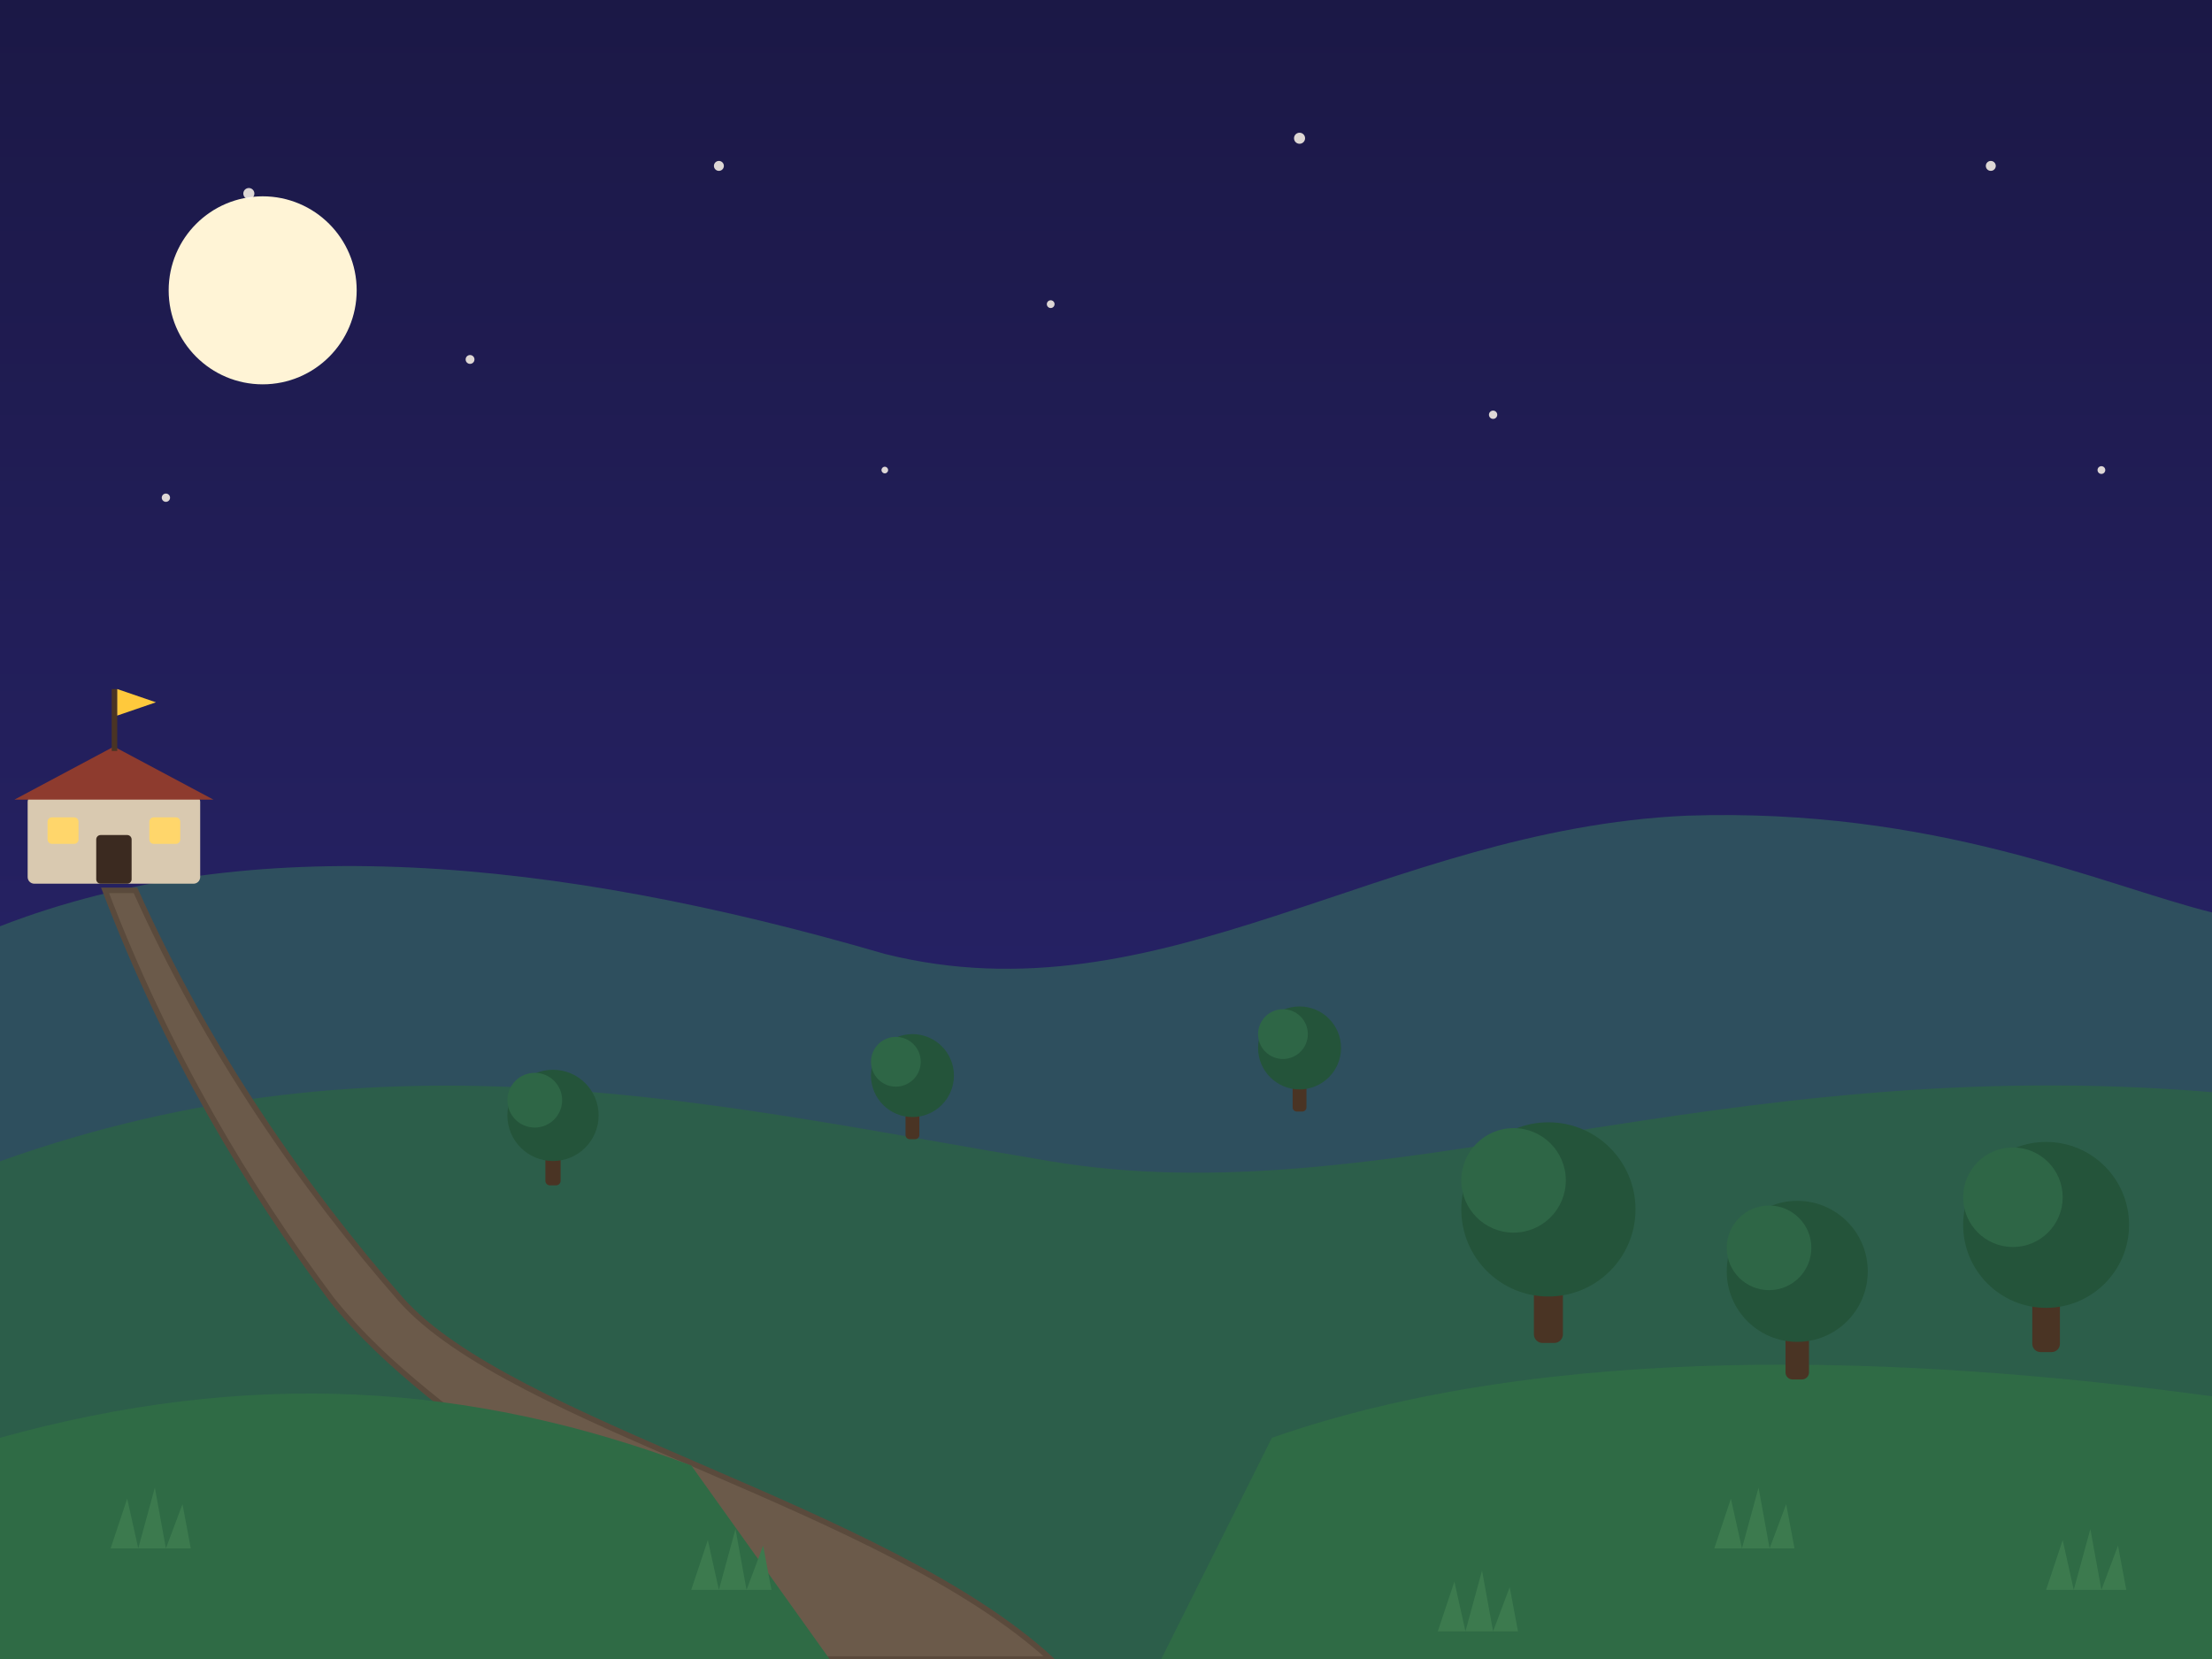
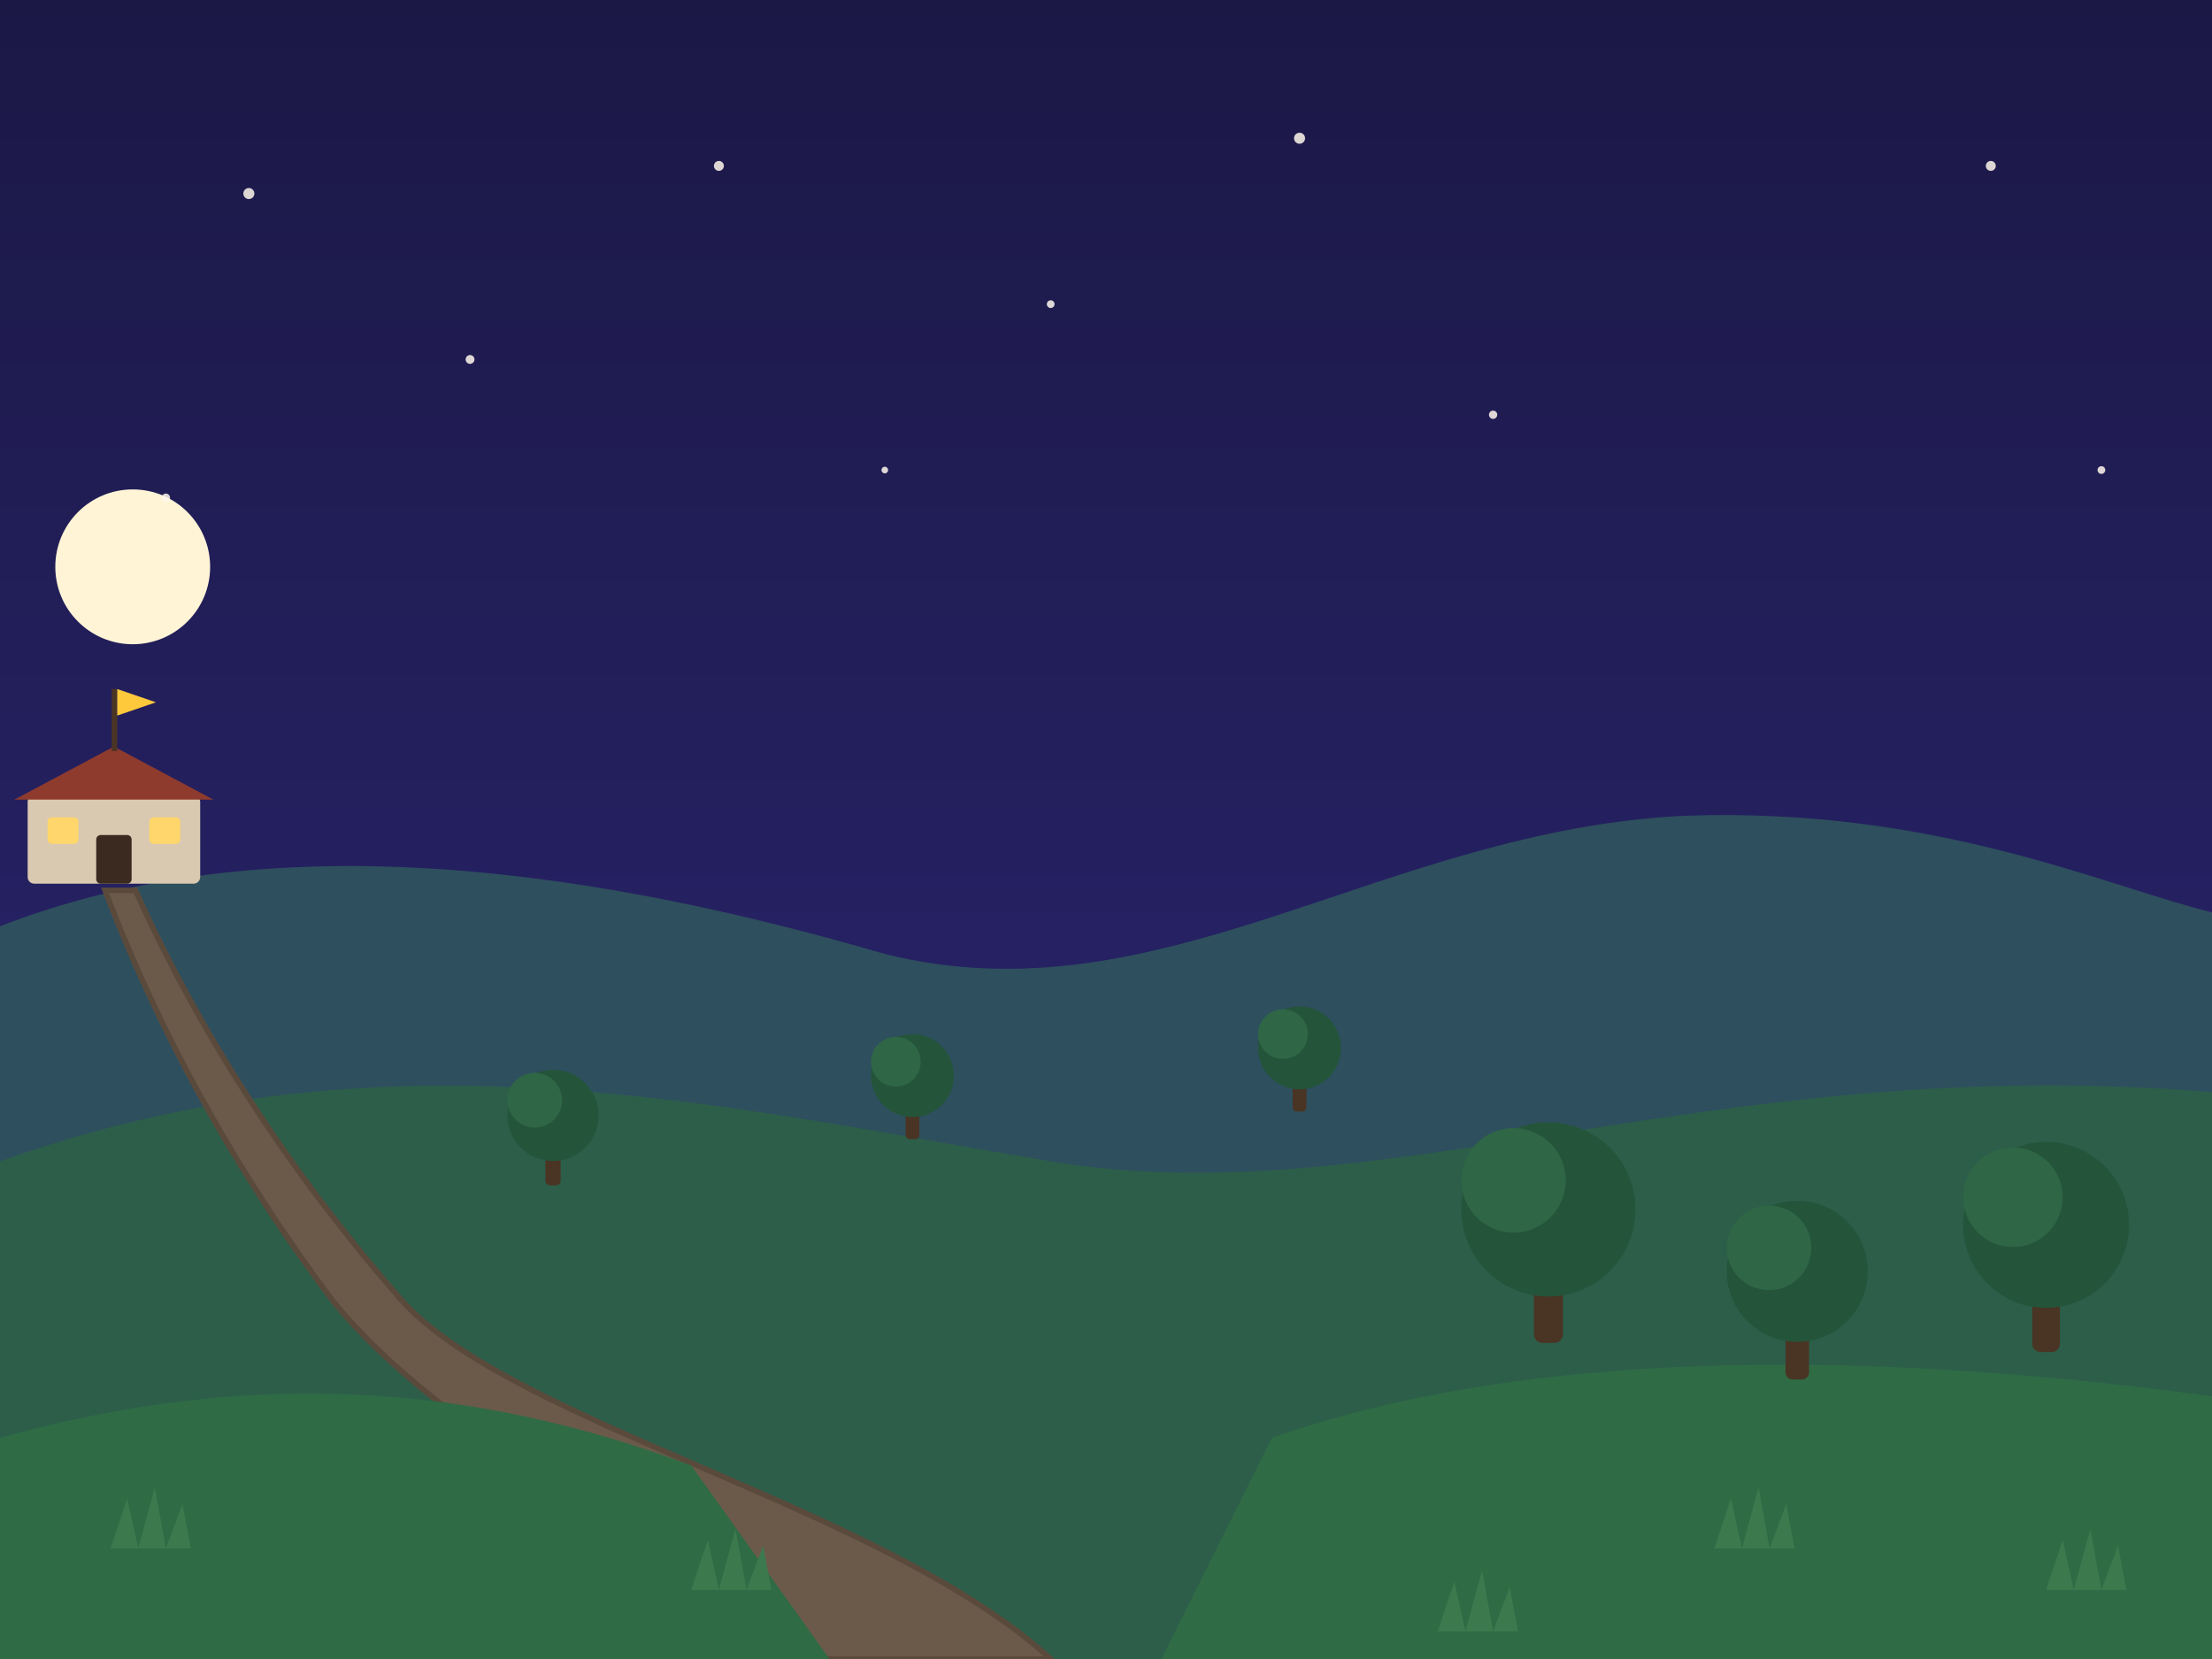
<svg xmlns="http://www.w3.org/2000/svg" viewBox="0 0 800 600" preserveAspectRatio="xMidYMax slice">
  <defs>
    <linearGradient id="c" x1="0" y1="0" x2="0" y2="1">
      <stop offset="0" stop-color="#1B1846" />
      <stop offset="1" stop-color="#2D2878" />
    </linearGradient>
  </defs>
  <rect width="800" height="600" fill="url(#c)" />
-   <circle cx="95" cy="105" r="34" fill="#FFF4D6" />
+   <circle cx="48" cy="205" r="28" fill="#FFF4D6" />
  <circle cx="90" cy="70" r="2" fill="#FFF8EC" opacity="0.85" />
  <circle cx="170" cy="130" r="1.6" fill="#FFF8EC" opacity="0.85" />
  <circle cx="260" cy="60" r="1.8" fill="#FFF8EC" opacity="0.85" />
  <circle cx="380" cy="110" r="1.4" fill="#FFF8EC" opacity="0.85" />
  <circle cx="470" cy="50" r="2" fill="#FFF8EC" opacity="0.85" />
  <circle cx="540" cy="150" r="1.5" fill="#FFF8EC" opacity="0.85" />
  <circle cx="720" cy="60" r="1.8" fill="#FFF8EC" opacity="0.85" />
  <circle cx="760" cy="170" r="1.4" fill="#FFF8EC" opacity="0.85" />
  <circle cx="320" cy="170" r="1.2" fill="#FFF8EC" opacity="0.85" />
  <circle cx="60" cy="180" r="1.5" fill="#FFF8EC" opacity="0.85" />
  <path d="M0 335 C90 300 200 310 320 345 C420 370 500 300 610 295 C700 292 760 320 800 330 L800 600 L0 600Z" fill="#2E4F5E" />
  <g transform="translate(10 270) scale(0.8)">
    <rect x="0" y="22" width="78" height="40" rx="3" fill="#D9C9B0" />
    <path d="M-6 24 L39 0 L84 24Z" fill="#8E3B2E" />
    <rect x="31" y="40" width="16" height="22" rx="2" fill="#3B2A20" />
    <rect x="9" y="32" width="14" height="12" rx="2" fill="#FFD66B" />
    <rect x="55" y="32" width="14" height="12" rx="2" fill="#FFD66B" />
    <rect x="38" y="-26" width="2.5" height="28" fill="#4A3424" />
    <path d="M40.5 -26 L58 -20 L40.5 -14Z" fill="#FFC93C" />
  </g>
  <path d="M0 420 C140 370 260 400 380 420 C500 440 620 380 800 395 L800 600 L0 600Z" fill="#2C5E4A" />
  <path d="M250 600 C230 545 160 520 120 470 C90 430 60 380 38 322 L49 322 C75 380 110 430 145 470 C185 515 320 545 380 600Z" fill="#6B5A4A" stroke="#5A4A3C" stroke-width="2" />
  <path d="M0 520 C90 495 170 500 250 530 L300 600 L0 600Z" fill="#2F6B45" />
  <path d="M420 600 L460 520 C560 485 690 490 800 505 L800 600Z" fill="#2F6B45" />
  <g transform="translate(200 410) scale(0.55)">
    <rect x="-5" y="0" width="10" height="34" rx="3" fill="#4A3424" />
    <circle cx="0" cy="-12" r="30" fill="#24543A" />
    <circle cx="-12" cy="-22" r="18" fill="#2E6646" />
  </g>
  <g transform="translate(560 450) scale(1.05)">
    <rect x="-5" y="0" width="10" height="34" rx="3" fill="#4A3424" />
    <circle cx="0" cy="-12" r="30" fill="#24543A" />
    <circle cx="-12" cy="-22" r="18" fill="#2E6646" />
  </g>
  <g transform="translate(650 470) scale(0.85)">
    <rect x="-5" y="0" width="10" height="34" rx="3" fill="#4A3424" />
    <circle cx="0" cy="-12" r="30" fill="#24543A" />
    <circle cx="-12" cy="-22" r="18" fill="#2E6646" />
  </g>
  <g transform="translate(740 455) scale(1.0)">
    <rect x="-5" y="0" width="10" height="34" rx="3" fill="#4A3424" />
    <circle cx="0" cy="-12" r="30" fill="#24543A" />
    <circle cx="-12" cy="-22" r="18" fill="#2E6646" />
  </g>
  <g transform="translate(330 395) scale(0.5)">
    <rect x="-5" y="0" width="10" height="34" rx="3" fill="#4A3424" />
    <circle cx="0" cy="-12" r="30" fill="#24543A" />
    <circle cx="-12" cy="-22" r="18" fill="#2E6646" />
  </g>
  <g transform="translate(470 385) scale(0.5)">
    <rect x="-5" y="0" width="10" height="34" rx="3" fill="#4A3424" />
    <circle cx="0" cy="-12" r="30" fill="#24543A" />
    <circle cx="-12" cy="-22" r="18" fill="#2E6646" />
  </g>
  <path d="M40 560 l6 -18 l4 18 l6 -22 l4 22 l6 -16 l3 16Z" fill="#3C7A4E" />
  <path d="M250 575 l6 -18 l4 18 l6 -22 l4 22 l6 -16 l3 16Z" fill="#3C7A4E" />
  <path d="M620 560 l6 -18 l4 18 l6 -22 l4 22 l6 -16 l3 16Z" fill="#3C7A4E" />
  <path d="M740 575 l6 -18 l4 18 l6 -22 l4 22 l6 -16 l3 16Z" fill="#3C7A4E" />
  <path d="M520 590 l6 -18 l4 18 l6 -22 l4 22 l6 -16 l3 16Z" fill="#3C7A4E" />
</svg>
